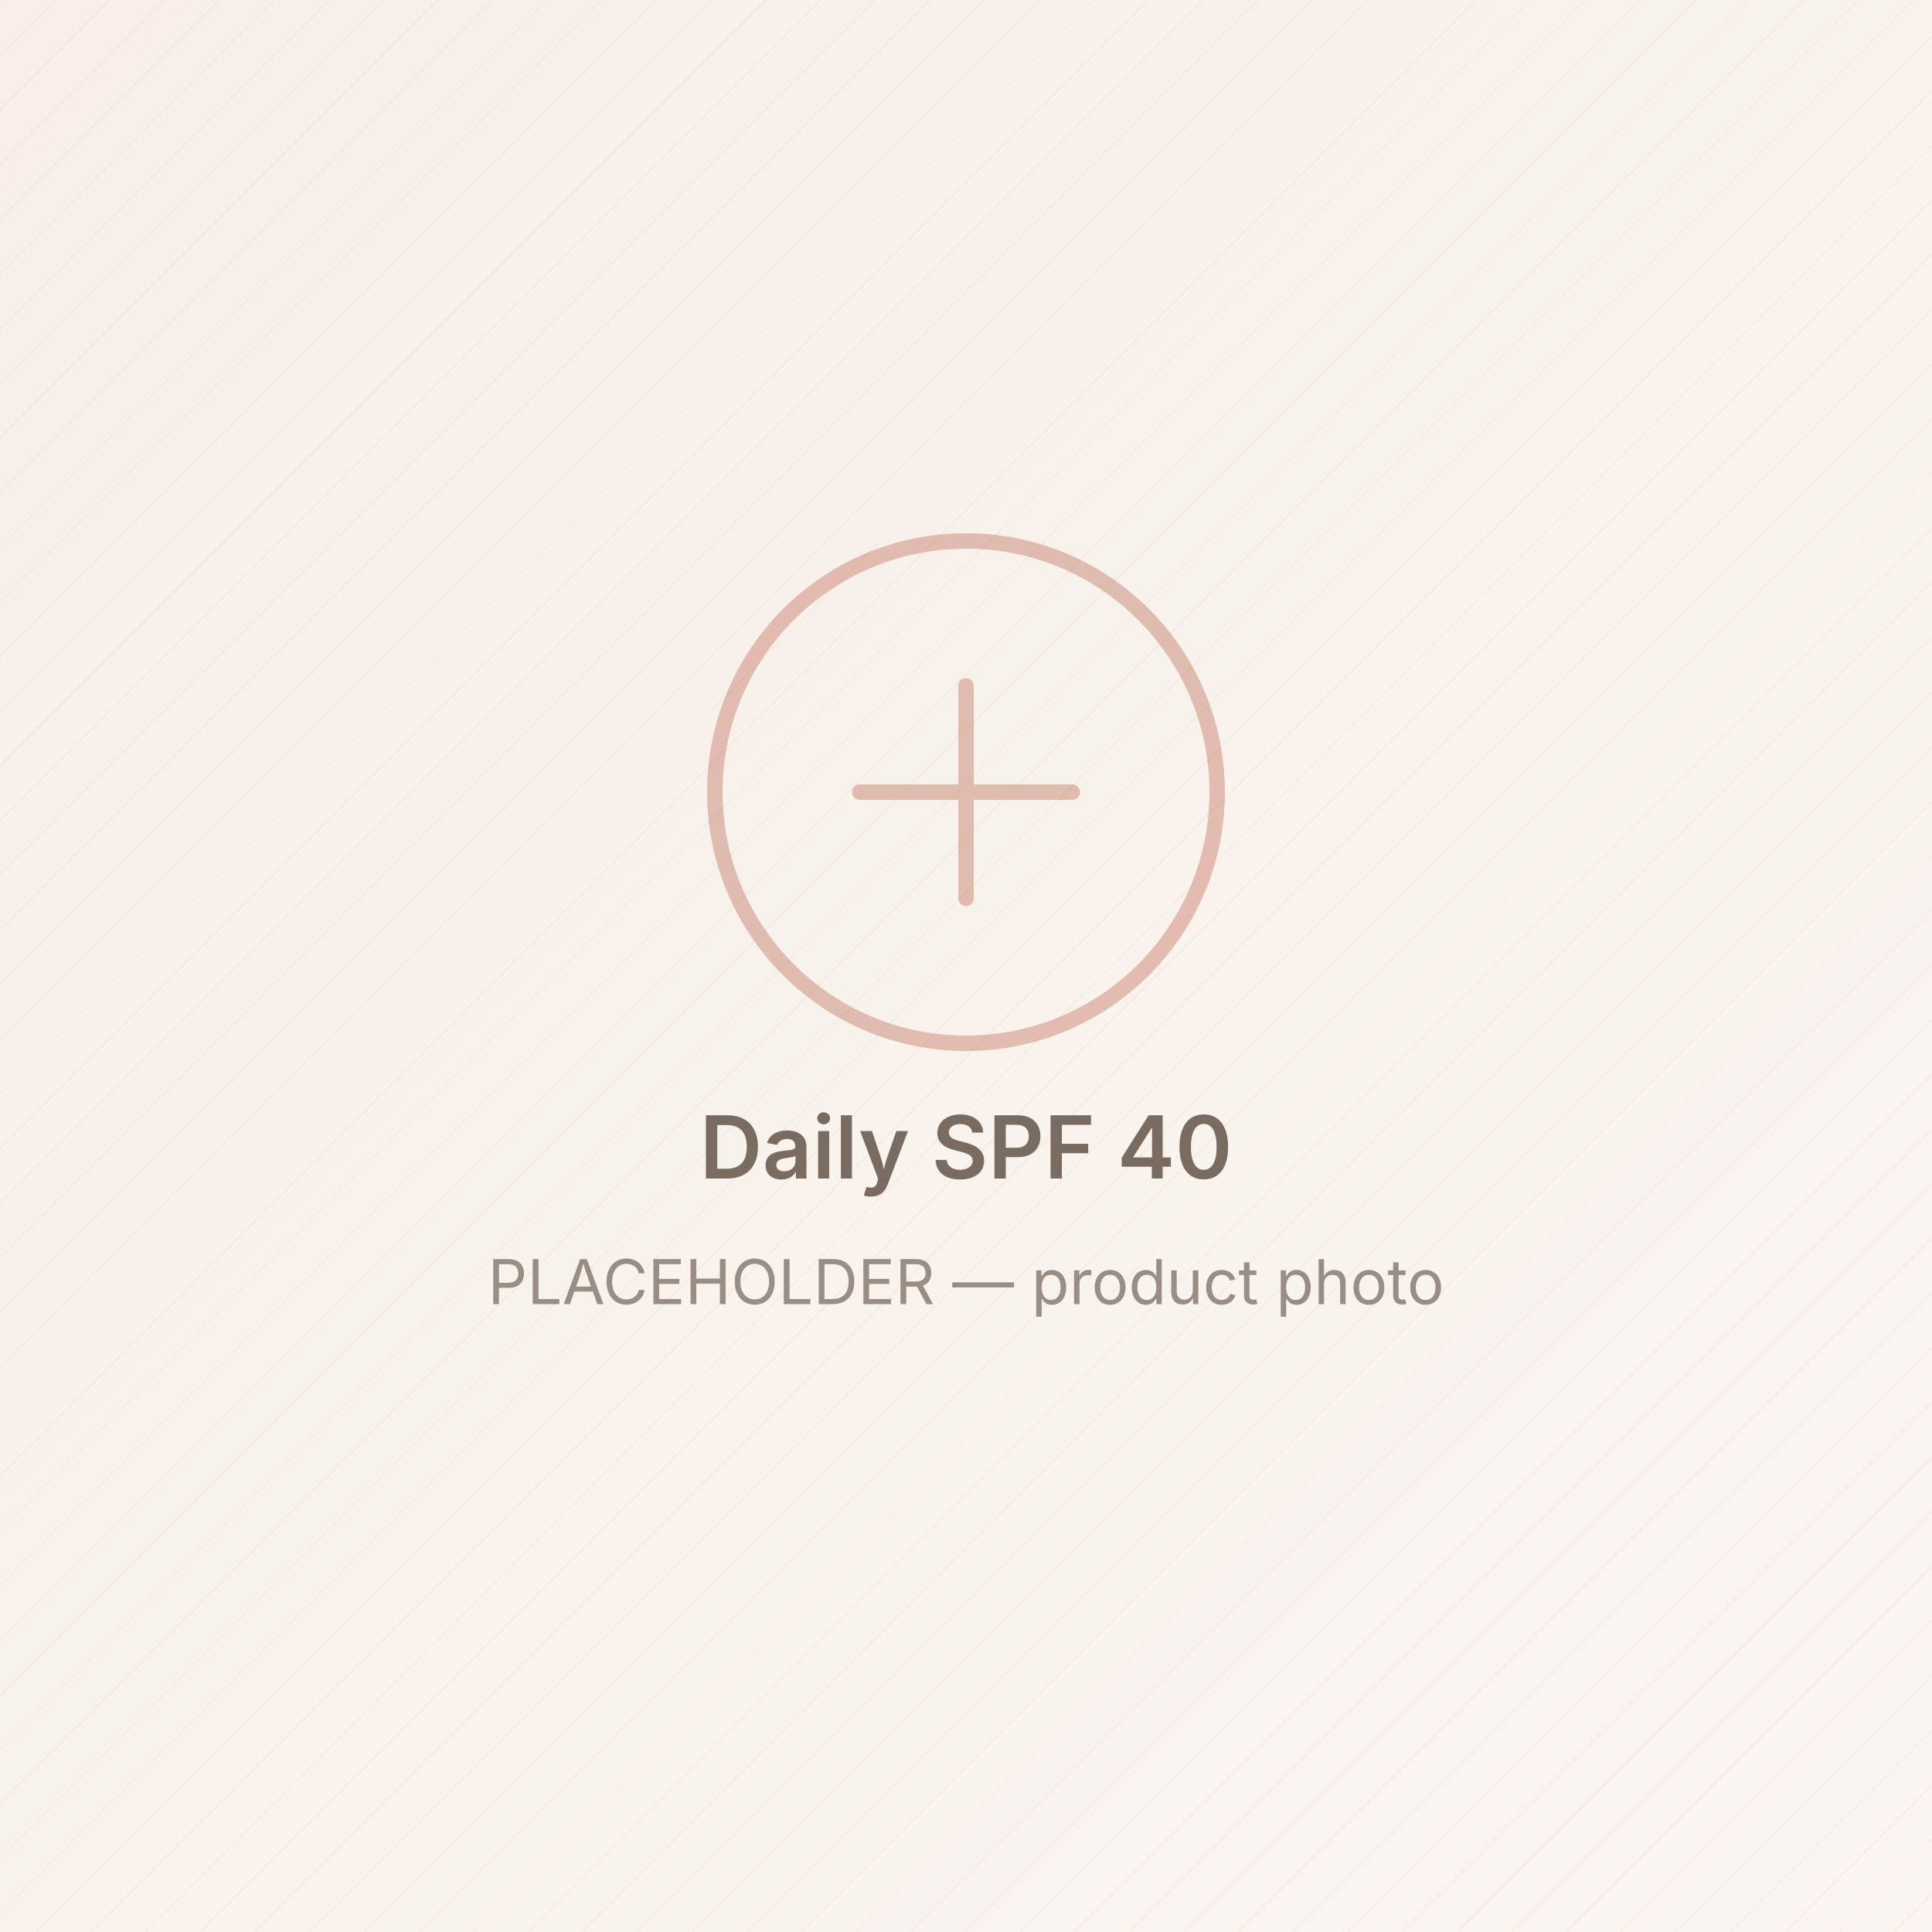
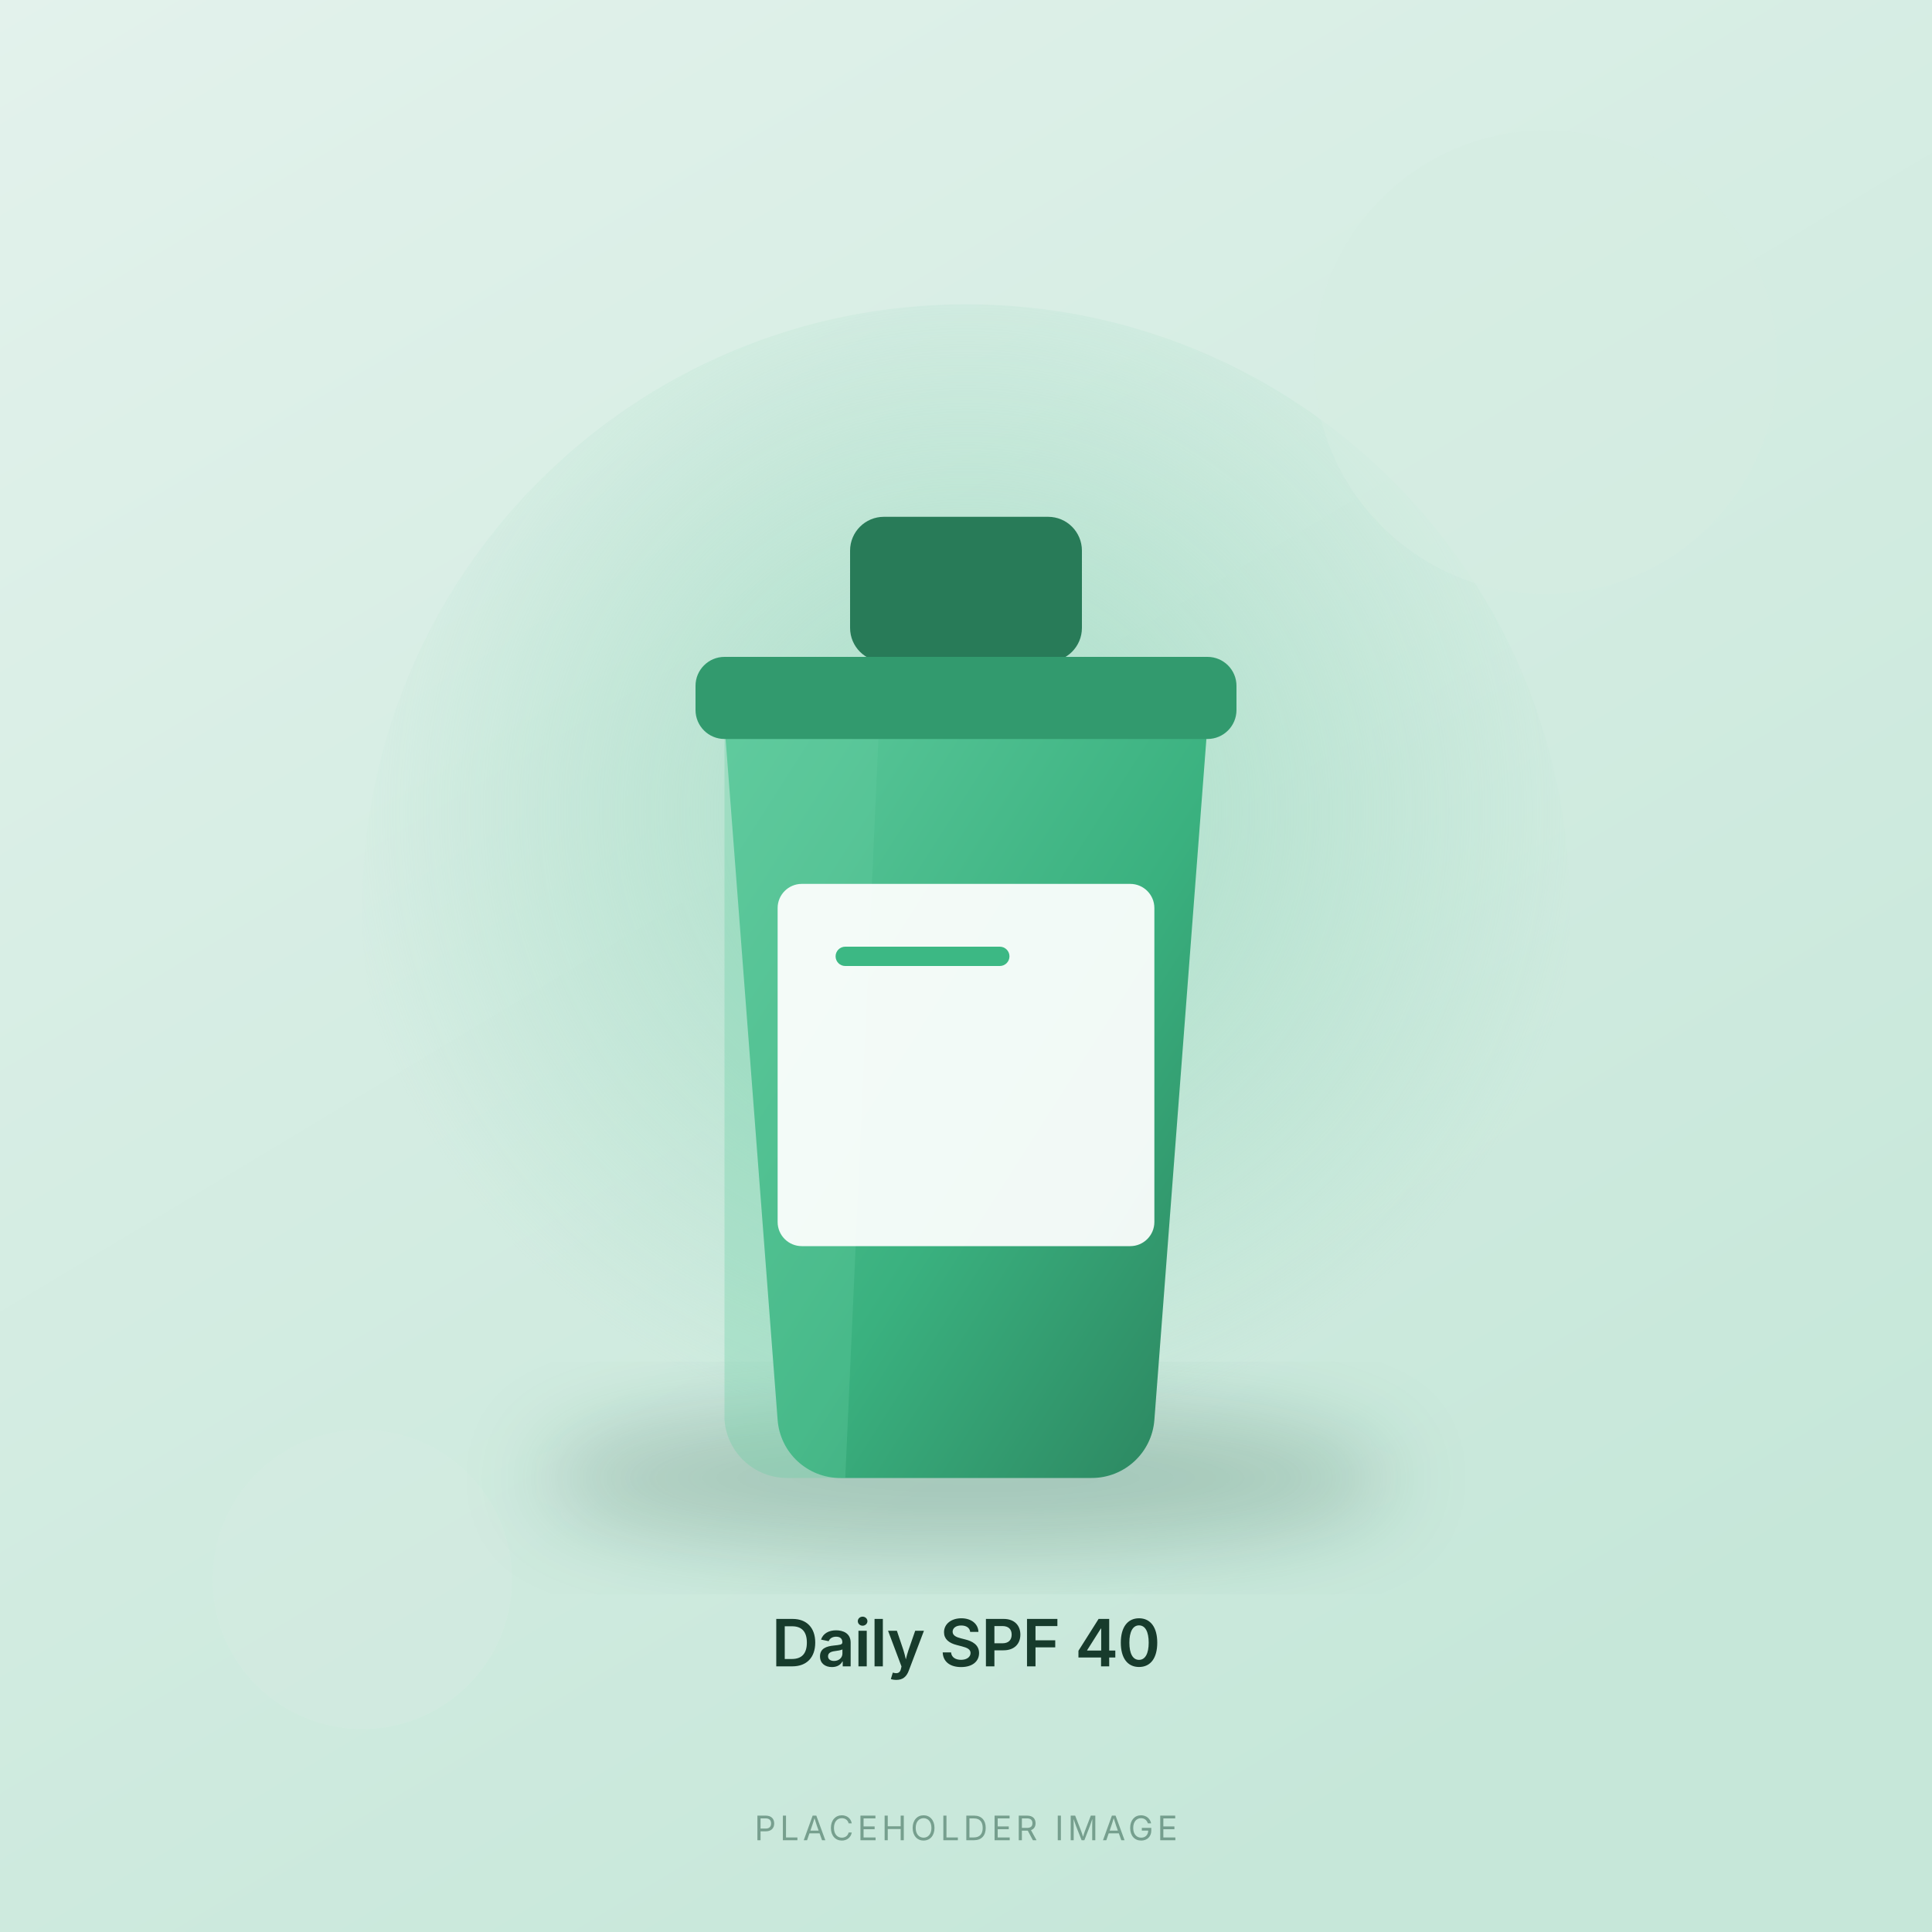
<svg xmlns="http://www.w3.org/2000/svg" viewBox="0 0 800 800" width="800" height="800" role="img" aria-label="Daily SPF 40">
  <defs>
-     <linearGradient id="g" x1="0" y1="0" x2="1" y2="1">
-       <stop offset="0%" stop-color="#f7efe8" />
-       <stop offset="100%" stop-color="#faf5f1" />
+     <linearGradient id="bg" x1="0" y1="0" x2="0.6" y2="1">
+       <stop offset="0%" stop-color="hsl(154.884 36.628% 92%)" />
+       <stop offset="100%" stop-color="hsl(154.884 40.628% 84%)" />
    </linearGradient>
-     <pattern id="hatch" width="16" height="16" patternUnits="userSpaceOnUse" patternTransform="rotate(45)">
-       <line x1="0" y1="0" x2="0" y2="16" stroke="#b4573b" stroke-width="1" opacity="0.07" />
-     </pattern>
+     <linearGradient id="body" x1="0" y1="0" x2="1" y2="1">
+       <stop offset="0%" stop-color="hsl(154.884 50.628% 58%)" />
+       <stop offset="55%" stop-color="hsl(154.884 50.628% 46%)" />
+       <stop offset="100%" stop-color="hsl(154.884 50.628% 34%)" />
+     </linearGradient>
+     <radialGradient id="halo" cx="50%" cy="42%" r="52%">
+       <stop offset="0%" stop-color="hsl(154.884 44.628% 76%)" stop-opacity="0.95" />
+       <stop offset="100%" stop-color="hsl(154.884 44.628% 76%)" stop-opacity="0" />
+     </radialGradient>
+     <filter id="soft" x="-30%" y="-30%" width="160%" height="160%">
+       <feGaussianBlur stdDeviation="18" />
+     </filter>
  </defs>
-   <rect width="800" height="800" fill="url(#g)" />
-   <rect width="800" height="800" fill="url(#hatch)" />
-   <circle cx="400" cy="328" r="104" fill="none" stroke="#b4573b" stroke-width="6.4" opacity="0.35" />
-   <path d="M 356 328 h 88 M 400 284 v 88" stroke="#b4573b" stroke-width="6.4" stroke-linecap="round" opacity="0.35" />
-   <text x="400" y="488" text-anchor="middle" font-family="system-ui, -apple-system, Segoe UI, sans-serif" font-size="36" font-weight="600" fill="#7a6b61">
-     Daily SPF 40
-   </text>
-   <text x="400" y="540" text-anchor="middle" font-family="system-ui, -apple-system, Segoe UI, sans-serif" font-size="25.6" fill="#7a6b61" opacity="0.75">
-     PLACEHOLDER — product photo
-   </text>
+   <rect width="800" height="800" fill="url(#bg)" />
+   <circle cx="400" cy="376" r="250" fill="url(#halo)" />
+   <circle cx="640" cy="150" r="96" fill="hsl(154.884 38.628% 88%)" opacity="0.55" />
+   <circle cx="150" cy="654" r="62" fill="hsl(154.884 38.628% 88%)" opacity="0.45" />
+   <ellipse cx="400" cy="612" rx="176" ry="30" fill="hsl(154.884 50.628% 20%)" opacity="0.22" filter="url(#soft)" />
+   <path d="M300 300 h200 l-22 288 a26 26 0 0 1 -26 24 h-104 a26 26 0 0 1 -26 -24 z" fill="url(#body)" />
+   <path d="M300 300 h64 l-14 312 h-24 a26 26 0 0 1 -26 -24 z" fill="hsl(154.884 50.628% 60%)" opacity="0.32" />
+   <rect x="352" y="214" width="96" height="60" rx="14" fill="hsl(154.884 50.628% 32%)" />
+   <rect x="288" y="272" width="224" height="34" rx="12" fill="hsl(154.884 50.628% 40%)" />
+   <rect x="322" y="366" width="156" height="150" rx="10" fill="#fff" opacity="0.93" />
+   <rect x="346" y="392" width="72" height="8" rx="4" fill="hsl(154.884 50.628% 48%)" />
+   <text x="400" y="690" text-anchor="middle" font-family="system-ui, -apple-system, 'Segoe UI', sans-serif" font-size="27" font-weight="600" letter-spacing="-0.4" fill="hsl(154.884 44.628% 16%)">Daily SPF 40</text>
+   <text x="400" y="762" text-anchor="middle" font-family="system-ui, -apple-system, 'Segoe UI', sans-serif" font-size="14" letter-spacing="1.6" fill="hsl(154.884 40.628% 24%)" opacity="0.5">PLACEHOLDER IMAGE</text>
</svg>
